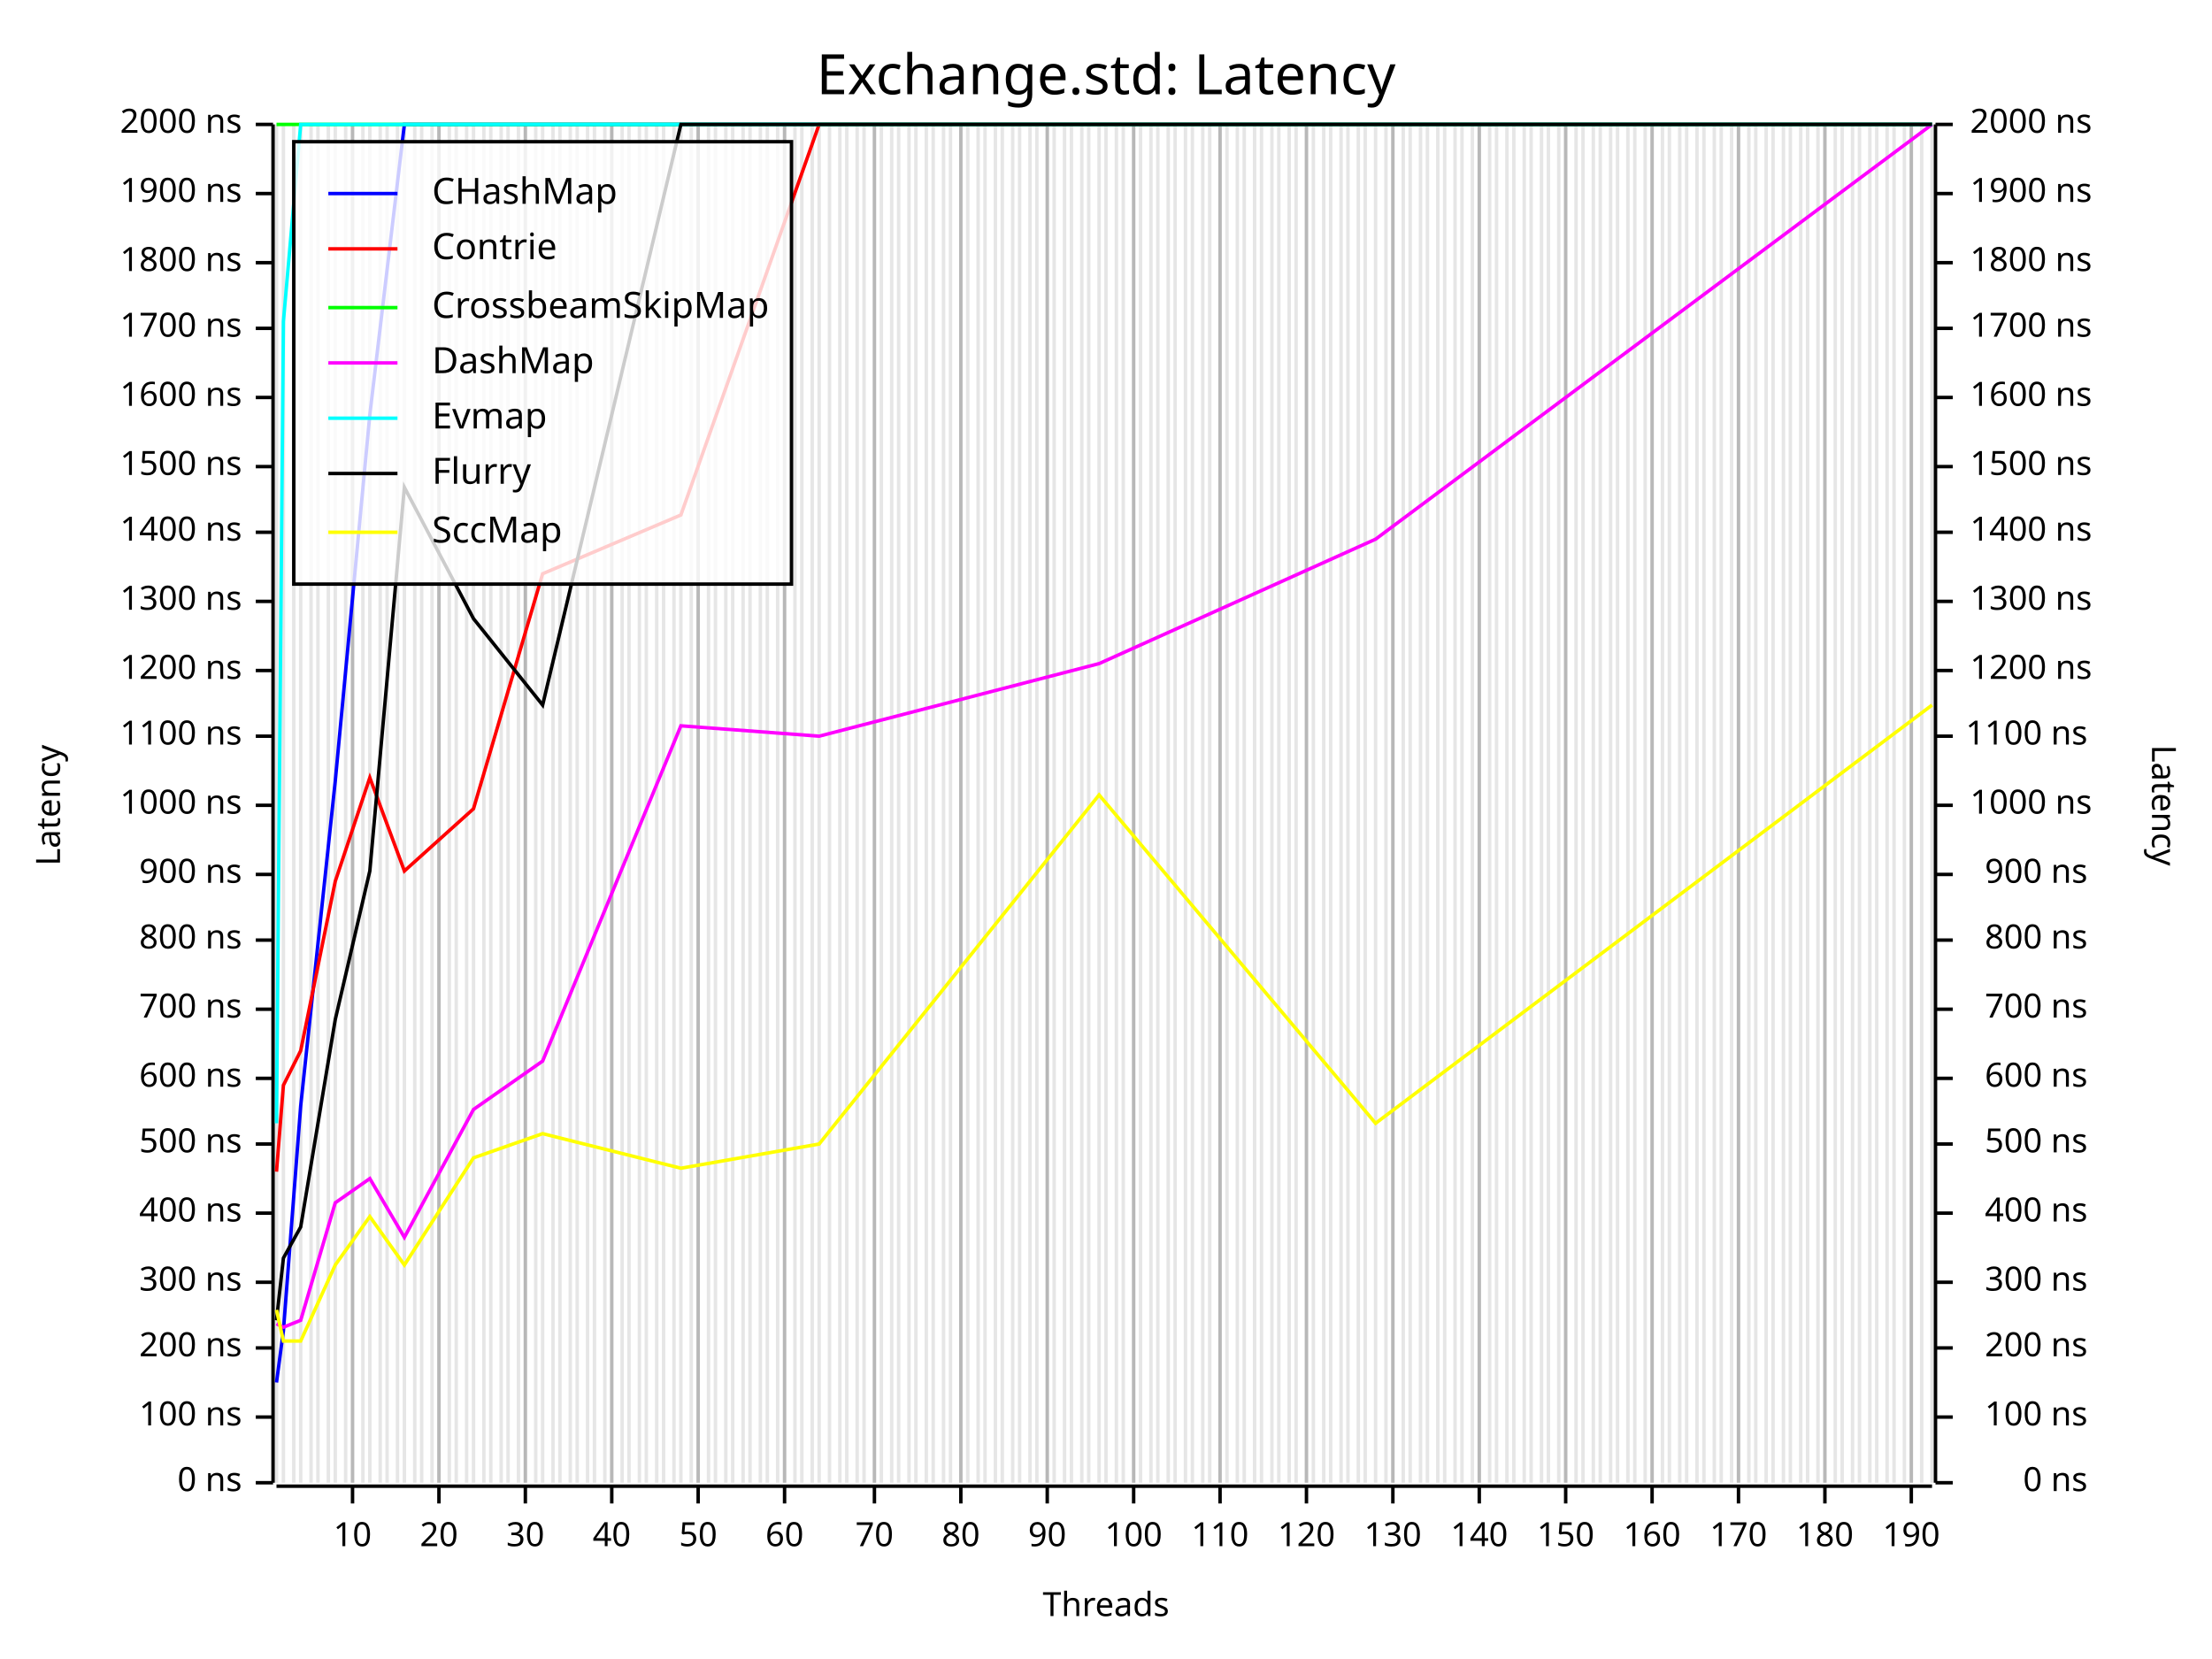
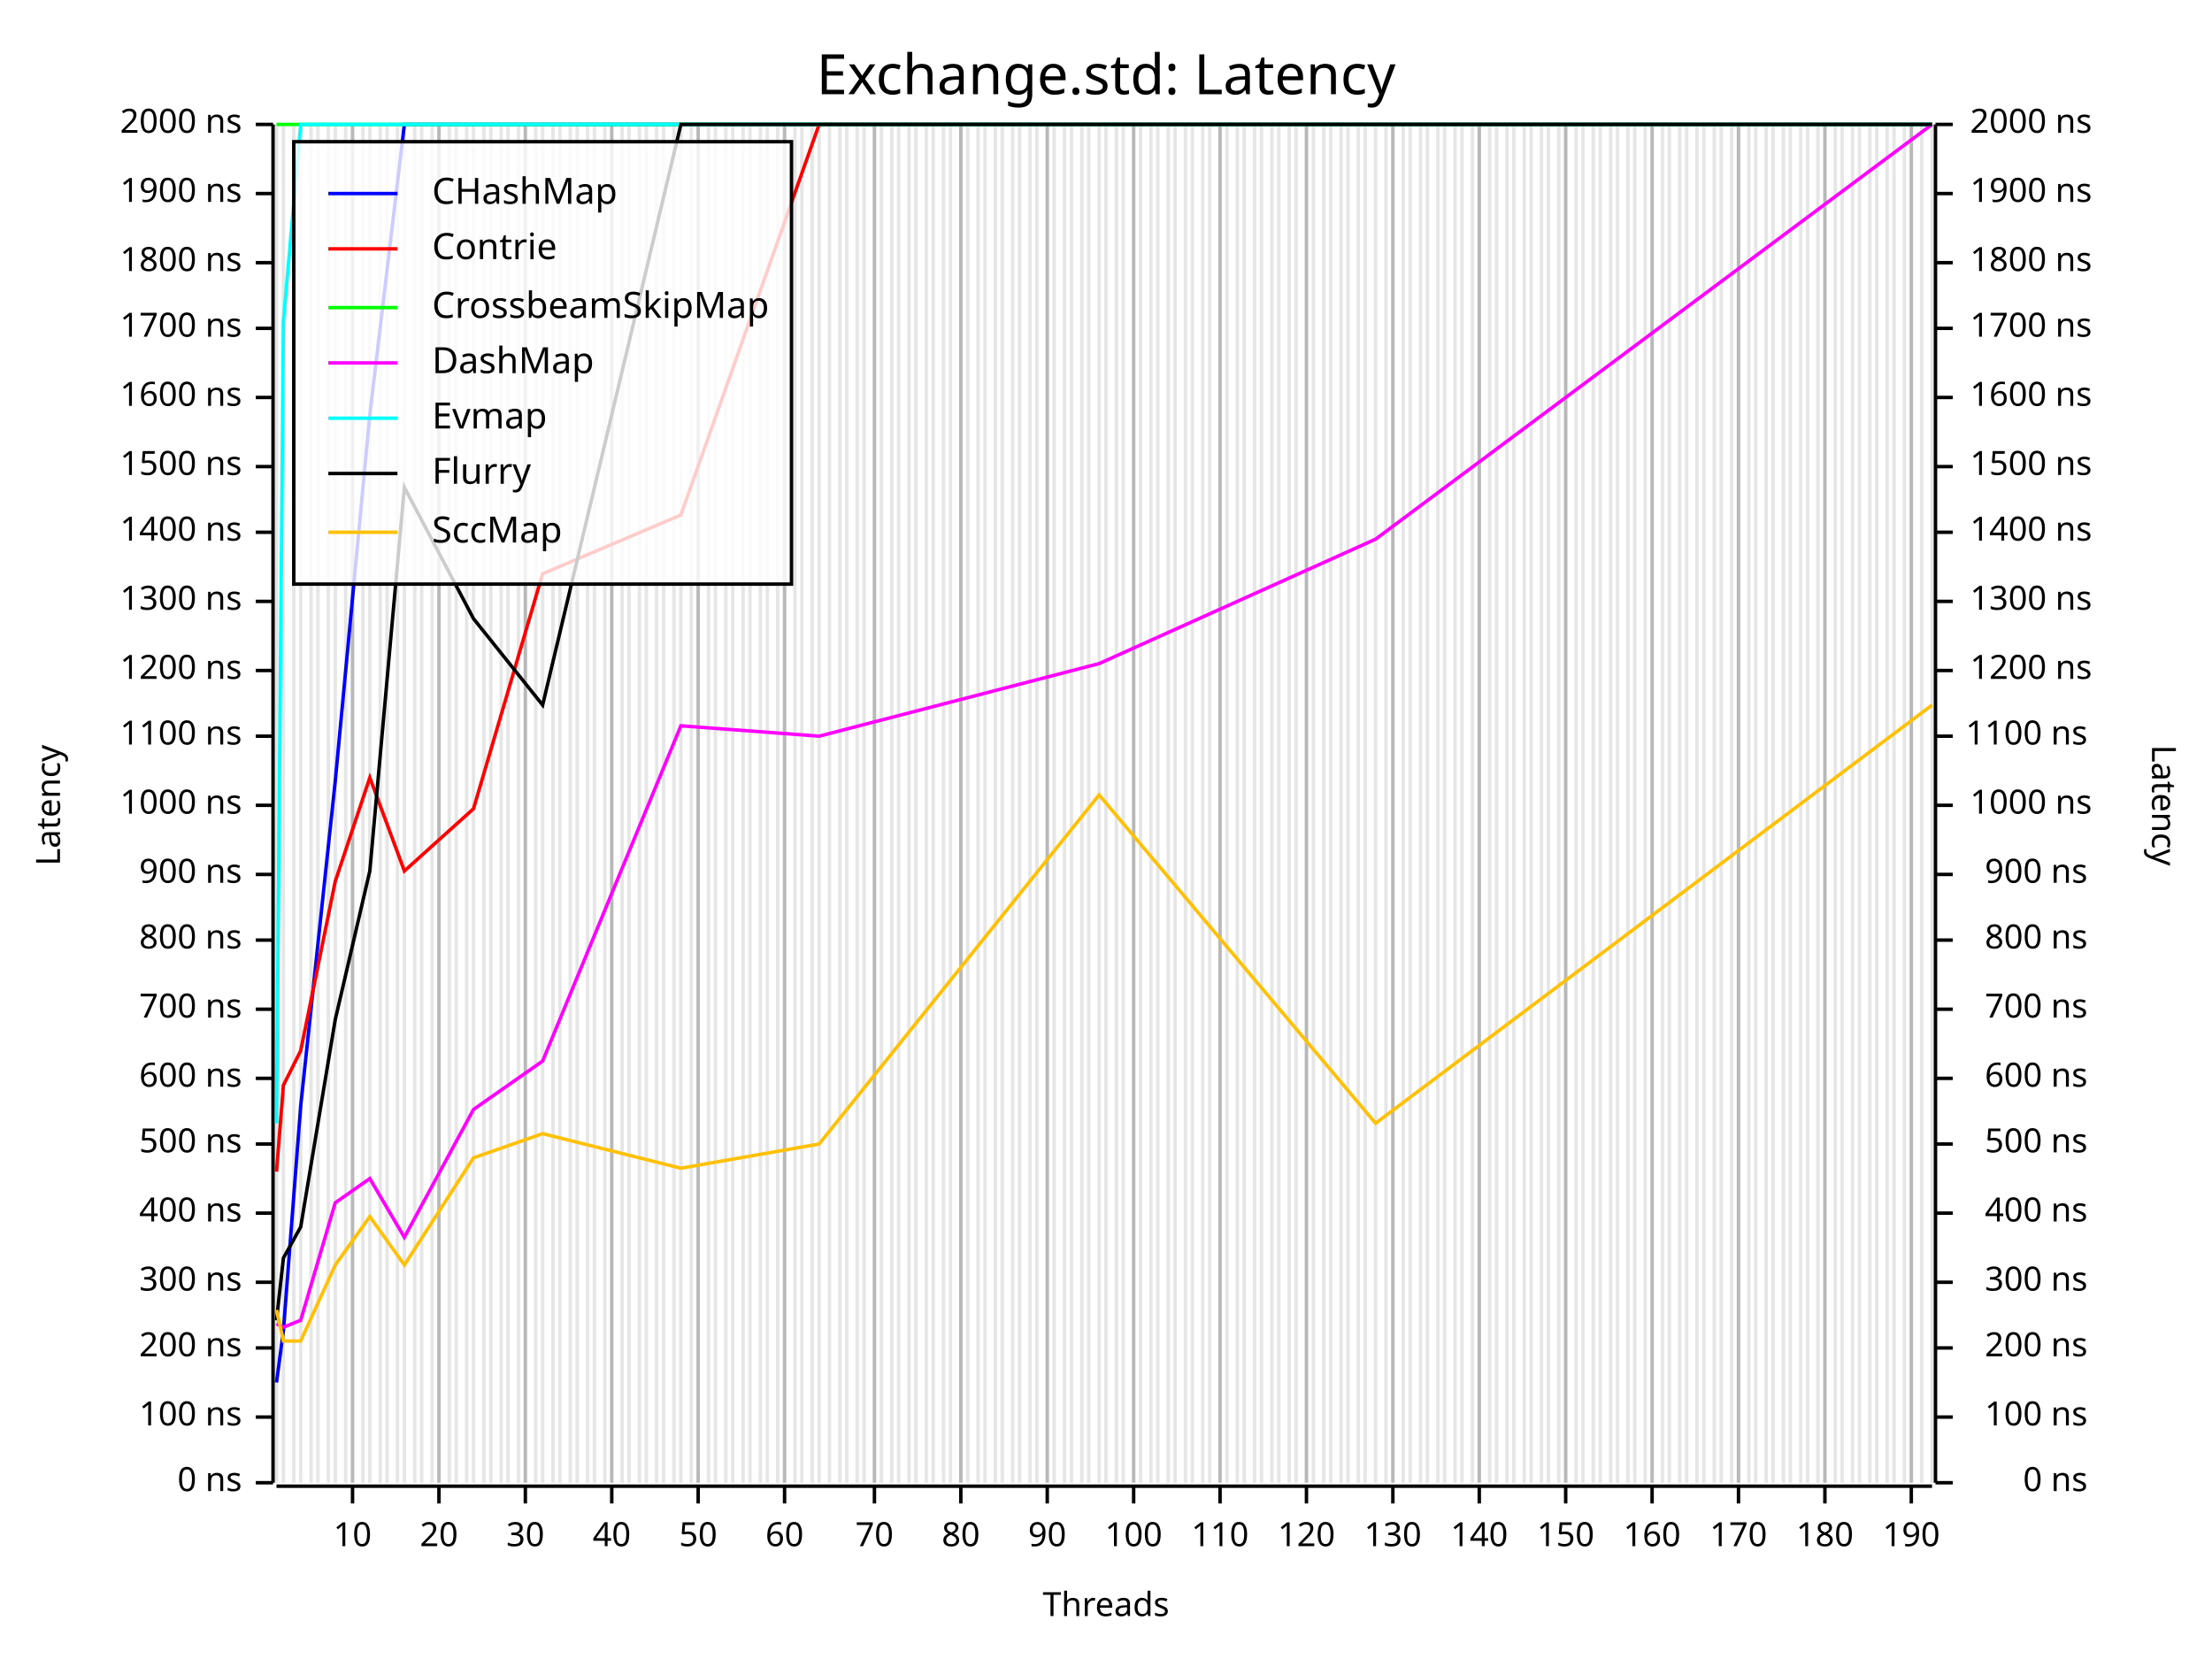
<svg xmlns="http://www.w3.org/2000/svg" width="640" height="480" viewBox="0 0 640 480">
  <rect x="0" y="0" width="640" height="480" opacity="1" fill="#FFFFFF" stroke="none" />
  <text x="320" y="15" dy="0.76em" text-anchor="middle" font-family="Fira Code" font-size="16.129" opacity="1" fill="#000000">
Exchange.std: Latency
</text>
  <line opacity="0.1" stroke="#000000" stroke-width="1" x1="80" y1="429" x2="80" y2="36" />
  <line opacity="0.1" stroke="#000000" stroke-width="1" x1="82" y1="429" x2="82" y2="36" />
  <line opacity="0.1" stroke="#000000" stroke-width="1" x1="85" y1="429" x2="85" y2="36" />
  <line opacity="0.1" stroke="#000000" stroke-width="1" x1="87" y1="429" x2="87" y2="36" />
  <line opacity="0.1" stroke="#000000" stroke-width="1" x1="90" y1="429" x2="90" y2="36" />
  <line opacity="0.1" stroke="#000000" stroke-width="1" x1="92" y1="429" x2="92" y2="36" />
  <line opacity="0.1" stroke="#000000" stroke-width="1" x1="95" y1="429" x2="95" y2="36" />
  <line opacity="0.1" stroke="#000000" stroke-width="1" x1="97" y1="429" x2="97" y2="36" />
  <line opacity="0.1" stroke="#000000" stroke-width="1" x1="100" y1="429" x2="100" y2="36" />
  <line opacity="0.1" stroke="#000000" stroke-width="1" x1="102" y1="429" x2="102" y2="36" />
  <line opacity="0.1" stroke="#000000" stroke-width="1" x1="105" y1="429" x2="105" y2="36" />
  <line opacity="0.1" stroke="#000000" stroke-width="1" x1="107" y1="429" x2="107" y2="36" />
  <line opacity="0.1" stroke="#000000" stroke-width="1" x1="110" y1="429" x2="110" y2="36" />
  <line opacity="0.1" stroke="#000000" stroke-width="1" x1="112" y1="429" x2="112" y2="36" />
  <line opacity="0.1" stroke="#000000" stroke-width="1" x1="115" y1="429" x2="115" y2="36" />
  <line opacity="0.1" stroke="#000000" stroke-width="1" x1="117" y1="429" x2="117" y2="36" />
  <line opacity="0.1" stroke="#000000" stroke-width="1" x1="120" y1="429" x2="120" y2="36" />
  <line opacity="0.1" stroke="#000000" stroke-width="1" x1="122" y1="429" x2="122" y2="36" />
  <line opacity="0.1" stroke="#000000" stroke-width="1" x1="125" y1="429" x2="125" y2="36" />
  <line opacity="0.1" stroke="#000000" stroke-width="1" x1="127" y1="429" x2="127" y2="36" />
  <line opacity="0.1" stroke="#000000" stroke-width="1" x1="130" y1="429" x2="130" y2="36" />
  <line opacity="0.1" stroke="#000000" stroke-width="1" x1="132" y1="429" x2="132" y2="36" />
  <line opacity="0.1" stroke="#000000" stroke-width="1" x1="135" y1="429" x2="135" y2="36" />
  <line opacity="0.1" stroke="#000000" stroke-width="1" x1="137" y1="429" x2="137" y2="36" />
  <line opacity="0.1" stroke="#000000" stroke-width="1" x1="140" y1="429" x2="140" y2="36" />
  <line opacity="0.1" stroke="#000000" stroke-width="1" x1="142" y1="429" x2="142" y2="36" />
  <line opacity="0.1" stroke="#000000" stroke-width="1" x1="145" y1="429" x2="145" y2="36" />
  <line opacity="0.1" stroke="#000000" stroke-width="1" x1="147" y1="429" x2="147" y2="36" />
  <line opacity="0.1" stroke="#000000" stroke-width="1" x1="150" y1="429" x2="150" y2="36" />
  <line opacity="0.1" stroke="#000000" stroke-width="1" x1="152" y1="429" x2="152" y2="36" />
  <line opacity="0.1" stroke="#000000" stroke-width="1" x1="155" y1="429" x2="155" y2="36" />
  <line opacity="0.1" stroke="#000000" stroke-width="1" x1="157" y1="429" x2="157" y2="36" />
  <line opacity="0.1" stroke="#000000" stroke-width="1" x1="160" y1="429" x2="160" y2="36" />
  <line opacity="0.1" stroke="#000000" stroke-width="1" x1="162" y1="429" x2="162" y2="36" />
  <line opacity="0.1" stroke="#000000" stroke-width="1" x1="165" y1="429" x2="165" y2="36" />
  <line opacity="0.1" stroke="#000000" stroke-width="1" x1="167" y1="429" x2="167" y2="36" />
  <line opacity="0.1" stroke="#000000" stroke-width="1" x1="170" y1="429" x2="170" y2="36" />
  <line opacity="0.1" stroke="#000000" stroke-width="1" x1="172" y1="429" x2="172" y2="36" />
  <line opacity="0.1" stroke="#000000" stroke-width="1" x1="175" y1="429" x2="175" y2="36" />
  <line opacity="0.1" stroke="#000000" stroke-width="1" x1="177" y1="429" x2="177" y2="36" />
  <line opacity="0.1" stroke="#000000" stroke-width="1" x1="180" y1="429" x2="180" y2="36" />
  <line opacity="0.1" stroke="#000000" stroke-width="1" x1="182" y1="429" x2="182" y2="36" />
  <line opacity="0.1" stroke="#000000" stroke-width="1" x1="185" y1="429" x2="185" y2="36" />
  <line opacity="0.1" stroke="#000000" stroke-width="1" x1="187" y1="429" x2="187" y2="36" />
  <line opacity="0.1" stroke="#000000" stroke-width="1" x1="190" y1="429" x2="190" y2="36" />
  <line opacity="0.1" stroke="#000000" stroke-width="1" x1="192" y1="429" x2="192" y2="36" />
  <line opacity="0.1" stroke="#000000" stroke-width="1" x1="195" y1="429" x2="195" y2="36" />
  <line opacity="0.1" stroke="#000000" stroke-width="1" x1="197" y1="429" x2="197" y2="36" />
  <line opacity="0.1" stroke="#000000" stroke-width="1" x1="200" y1="429" x2="200" y2="36" />
  <line opacity="0.1" stroke="#000000" stroke-width="1" x1="202" y1="429" x2="202" y2="36" />
  <line opacity="0.1" stroke="#000000" stroke-width="1" x1="205" y1="429" x2="205" y2="36" />
  <line opacity="0.1" stroke="#000000" stroke-width="1" x1="207" y1="429" x2="207" y2="36" />
  <line opacity="0.1" stroke="#000000" stroke-width="1" x1="210" y1="429" x2="210" y2="36" />
  <line opacity="0.1" stroke="#000000" stroke-width="1" x1="212" y1="429" x2="212" y2="36" />
  <line opacity="0.1" stroke="#000000" stroke-width="1" x1="215" y1="429" x2="215" y2="36" />
  <line opacity="0.1" stroke="#000000" stroke-width="1" x1="217" y1="429" x2="217" y2="36" />
  <line opacity="0.1" stroke="#000000" stroke-width="1" x1="220" y1="429" x2="220" y2="36" />
  <line opacity="0.1" stroke="#000000" stroke-width="1" x1="222" y1="429" x2="222" y2="36" />
  <line opacity="0.1" stroke="#000000" stroke-width="1" x1="225" y1="429" x2="225" y2="36" />
  <line opacity="0.1" stroke="#000000" stroke-width="1" x1="227" y1="429" x2="227" y2="36" />
  <line opacity="0.1" stroke="#000000" stroke-width="1" x1="230" y1="429" x2="230" y2="36" />
  <line opacity="0.1" stroke="#000000" stroke-width="1" x1="232" y1="429" x2="232" y2="36" />
  <line opacity="0.1" stroke="#000000" stroke-width="1" x1="235" y1="429" x2="235" y2="36" />
  <line opacity="0.1" stroke="#000000" stroke-width="1" x1="237" y1="429" x2="237" y2="36" />
  <line opacity="0.1" stroke="#000000" stroke-width="1" x1="240" y1="429" x2="240" y2="36" />
  <line opacity="0.1" stroke="#000000" stroke-width="1" x1="243" y1="429" x2="243" y2="36" />
  <line opacity="0.1" stroke="#000000" stroke-width="1" x1="245" y1="429" x2="245" y2="36" />
  <line opacity="0.1" stroke="#000000" stroke-width="1" x1="248" y1="429" x2="248" y2="36" />
  <line opacity="0.1" stroke="#000000" stroke-width="1" x1="250" y1="429" x2="250" y2="36" />
  <line opacity="0.1" stroke="#000000" stroke-width="1" x1="253" y1="429" x2="253" y2="36" />
  <line opacity="0.1" stroke="#000000" stroke-width="1" x1="255" y1="429" x2="255" y2="36" />
  <line opacity="0.1" stroke="#000000" stroke-width="1" x1="258" y1="429" x2="258" y2="36" />
  <line opacity="0.1" stroke="#000000" stroke-width="1" x1="260" y1="429" x2="260" y2="36" />
  <line opacity="0.1" stroke="#000000" stroke-width="1" x1="263" y1="429" x2="263" y2="36" />
  <line opacity="0.1" stroke="#000000" stroke-width="1" x1="265" y1="429" x2="265" y2="36" />
  <line opacity="0.1" stroke="#000000" stroke-width="1" x1="268" y1="429" x2="268" y2="36" />
  <line opacity="0.1" stroke="#000000" stroke-width="1" x1="270" y1="429" x2="270" y2="36" />
  <line opacity="0.1" stroke="#000000" stroke-width="1" x1="273" y1="429" x2="273" y2="36" />
  <line opacity="0.1" stroke="#000000" stroke-width="1" x1="275" y1="429" x2="275" y2="36" />
  <line opacity="0.1" stroke="#000000" stroke-width="1" x1="278" y1="429" x2="278" y2="36" />
  <line opacity="0.1" stroke="#000000" stroke-width="1" x1="280" y1="429" x2="280" y2="36" />
  <line opacity="0.1" stroke="#000000" stroke-width="1" x1="283" y1="429" x2="283" y2="36" />
  <line opacity="0.1" stroke="#000000" stroke-width="1" x1="285" y1="429" x2="285" y2="36" />
  <line opacity="0.1" stroke="#000000" stroke-width="1" x1="288" y1="429" x2="288" y2="36" />
  <line opacity="0.1" stroke="#000000" stroke-width="1" x1="290" y1="429" x2="290" y2="36" />
  <line opacity="0.1" stroke="#000000" stroke-width="1" x1="293" y1="429" x2="293" y2="36" />
  <line opacity="0.1" stroke="#000000" stroke-width="1" x1="295" y1="429" x2="295" y2="36" />
  <line opacity="0.1" stroke="#000000" stroke-width="1" x1="298" y1="429" x2="298" y2="36" />
  <line opacity="0.1" stroke="#000000" stroke-width="1" x1="300" y1="429" x2="300" y2="36" />
  <line opacity="0.1" stroke="#000000" stroke-width="1" x1="303" y1="429" x2="303" y2="36" />
  <line opacity="0.1" stroke="#000000" stroke-width="1" x1="305" y1="429" x2="305" y2="36" />
  <line opacity="0.1" stroke="#000000" stroke-width="1" x1="308" y1="429" x2="308" y2="36" />
  <line opacity="0.1" stroke="#000000" stroke-width="1" x1="310" y1="429" x2="310" y2="36" />
  <line opacity="0.1" stroke="#000000" stroke-width="1" x1="313" y1="429" x2="313" y2="36" />
  <line opacity="0.1" stroke="#000000" stroke-width="1" x1="315" y1="429" x2="315" y2="36" />
  <line opacity="0.1" stroke="#000000" stroke-width="1" x1="318" y1="429" x2="318" y2="36" />
  <line opacity="0.1" stroke="#000000" stroke-width="1" x1="320" y1="429" x2="320" y2="36" />
  <line opacity="0.1" stroke="#000000" stroke-width="1" x1="323" y1="429" x2="323" y2="36" />
  <line opacity="0.1" stroke="#000000" stroke-width="1" x1="325" y1="429" x2="325" y2="36" />
  <line opacity="0.1" stroke="#000000" stroke-width="1" x1="328" y1="429" x2="328" y2="36" />
  <line opacity="0.1" stroke="#000000" stroke-width="1" x1="330" y1="429" x2="330" y2="36" />
  <line opacity="0.1" stroke="#000000" stroke-width="1" x1="333" y1="429" x2="333" y2="36" />
  <line opacity="0.1" stroke="#000000" stroke-width="1" x1="335" y1="429" x2="335" y2="36" />
  <line opacity="0.1" stroke="#000000" stroke-width="1" x1="338" y1="429" x2="338" y2="36" />
  <line opacity="0.1" stroke="#000000" stroke-width="1" x1="340" y1="429" x2="340" y2="36" />
  <line opacity="0.1" stroke="#000000" stroke-width="1" x1="343" y1="429" x2="343" y2="36" />
  <line opacity="0.1" stroke="#000000" stroke-width="1" x1="345" y1="429" x2="345" y2="36" />
  <line opacity="0.1" stroke="#000000" stroke-width="1" x1="348" y1="429" x2="348" y2="36" />
  <line opacity="0.1" stroke="#000000" stroke-width="1" x1="350" y1="429" x2="350" y2="36" />
  <line opacity="0.1" stroke="#000000" stroke-width="1" x1="353" y1="429" x2="353" y2="36" />
  <line opacity="0.1" stroke="#000000" stroke-width="1" x1="355" y1="429" x2="355" y2="36" />
  <line opacity="0.1" stroke="#000000" stroke-width="1" x1="358" y1="429" x2="358" y2="36" />
  <line opacity="0.1" stroke="#000000" stroke-width="1" x1="360" y1="429" x2="360" y2="36" />
  <line opacity="0.1" stroke="#000000" stroke-width="1" x1="363" y1="429" x2="363" y2="36" />
  <line opacity="0.1" stroke="#000000" stroke-width="1" x1="365" y1="429" x2="365" y2="36" />
  <line opacity="0.1" stroke="#000000" stroke-width="1" x1="368" y1="429" x2="368" y2="36" />
  <line opacity="0.1" stroke="#000000" stroke-width="1" x1="370" y1="429" x2="370" y2="36" />
  <line opacity="0.1" stroke="#000000" stroke-width="1" x1="373" y1="429" x2="373" y2="36" />
  <line opacity="0.1" stroke="#000000" stroke-width="1" x1="375" y1="429" x2="375" y2="36" />
  <line opacity="0.1" stroke="#000000" stroke-width="1" x1="378" y1="429" x2="378" y2="36" />
  <line opacity="0.1" stroke="#000000" stroke-width="1" x1="380" y1="429" x2="380" y2="36" />
  <line opacity="0.1" stroke="#000000" stroke-width="1" x1="383" y1="429" x2="383" y2="36" />
  <line opacity="0.1" stroke="#000000" stroke-width="1" x1="385" y1="429" x2="385" y2="36" />
  <line opacity="0.1" stroke="#000000" stroke-width="1" x1="388" y1="429" x2="388" y2="36" />
  <line opacity="0.1" stroke="#000000" stroke-width="1" x1="390" y1="429" x2="390" y2="36" />
  <line opacity="0.1" stroke="#000000" stroke-width="1" x1="393" y1="429" x2="393" y2="36" />
  <line opacity="0.1" stroke="#000000" stroke-width="1" x1="395" y1="429" x2="395" y2="36" />
  <line opacity="0.1" stroke="#000000" stroke-width="1" x1="398" y1="429" x2="398" y2="36" />
  <line opacity="0.1" stroke="#000000" stroke-width="1" x1="401" y1="429" x2="401" y2="36" />
  <line opacity="0.1" stroke="#000000" stroke-width="1" x1="403" y1="429" x2="403" y2="36" />
  <line opacity="0.1" stroke="#000000" stroke-width="1" x1="406" y1="429" x2="406" y2="36" />
  <line opacity="0.1" stroke="#000000" stroke-width="1" x1="408" y1="429" x2="408" y2="36" />
  <line opacity="0.1" stroke="#000000" stroke-width="1" x1="411" y1="429" x2="411" y2="36" />
  <line opacity="0.1" stroke="#000000" stroke-width="1" x1="413" y1="429" x2="413" y2="36" />
  <line opacity="0.1" stroke="#000000" stroke-width="1" x1="416" y1="429" x2="416" y2="36" />
  <line opacity="0.1" stroke="#000000" stroke-width="1" x1="418" y1="429" x2="418" y2="36" />
  <line opacity="0.1" stroke="#000000" stroke-width="1" x1="421" y1="429" x2="421" y2="36" />
  <line opacity="0.1" stroke="#000000" stroke-width="1" x1="423" y1="429" x2="423" y2="36" />
  <line opacity="0.1" stroke="#000000" stroke-width="1" x1="426" y1="429" x2="426" y2="36" />
  <line opacity="0.1" stroke="#000000" stroke-width="1" x1="428" y1="429" x2="428" y2="36" />
  <line opacity="0.1" stroke="#000000" stroke-width="1" x1="431" y1="429" x2="431" y2="36" />
  <line opacity="0.1" stroke="#000000" stroke-width="1" x1="433" y1="429" x2="433" y2="36" />
  <line opacity="0.1" stroke="#000000" stroke-width="1" x1="436" y1="429" x2="436" y2="36" />
  <line opacity="0.1" stroke="#000000" stroke-width="1" x1="438" y1="429" x2="438" y2="36" />
  <line opacity="0.1" stroke="#000000" stroke-width="1" x1="441" y1="429" x2="441" y2="36" />
  <line opacity="0.1" stroke="#000000" stroke-width="1" x1="443" y1="429" x2="443" y2="36" />
  <line opacity="0.1" stroke="#000000" stroke-width="1" x1="446" y1="429" x2="446" y2="36" />
  <line opacity="0.1" stroke="#000000" stroke-width="1" x1="448" y1="429" x2="448" y2="36" />
  <line opacity="0.1" stroke="#000000" stroke-width="1" x1="451" y1="429" x2="451" y2="36" />
  <line opacity="0.1" stroke="#000000" stroke-width="1" x1="453" y1="429" x2="453" y2="36" />
  <line opacity="0.1" stroke="#000000" stroke-width="1" x1="456" y1="429" x2="456" y2="36" />
  <line opacity="0.1" stroke="#000000" stroke-width="1" x1="458" y1="429" x2="458" y2="36" />
  <line opacity="0.1" stroke="#000000" stroke-width="1" x1="461" y1="429" x2="461" y2="36" />
  <line opacity="0.1" stroke="#000000" stroke-width="1" x1="463" y1="429" x2="463" y2="36" />
  <line opacity="0.1" stroke="#000000" stroke-width="1" x1="466" y1="429" x2="466" y2="36" />
  <line opacity="0.1" stroke="#000000" stroke-width="1" x1="468" y1="429" x2="468" y2="36" />
  <line opacity="0.1" stroke="#000000" stroke-width="1" x1="471" y1="429" x2="471" y2="36" />
  <line opacity="0.1" stroke="#000000" stroke-width="1" x1="473" y1="429" x2="473" y2="36" />
  <line opacity="0.1" stroke="#000000" stroke-width="1" x1="476" y1="429" x2="476" y2="36" />
  <line opacity="0.1" stroke="#000000" stroke-width="1" x1="478" y1="429" x2="478" y2="36" />
  <line opacity="0.1" stroke="#000000" stroke-width="1" x1="481" y1="429" x2="481" y2="36" />
  <line opacity="0.1" stroke="#000000" stroke-width="1" x1="483" y1="429" x2="483" y2="36" />
  <line opacity="0.1" stroke="#000000" stroke-width="1" x1="486" y1="429" x2="486" y2="36" />
  <line opacity="0.1" stroke="#000000" stroke-width="1" x1="488" y1="429" x2="488" y2="36" />
  <line opacity="0.1" stroke="#000000" stroke-width="1" x1="491" y1="429" x2="491" y2="36" />
  <line opacity="0.1" stroke="#000000" stroke-width="1" x1="493" y1="429" x2="493" y2="36" />
  <line opacity="0.1" stroke="#000000" stroke-width="1" x1="496" y1="429" x2="496" y2="36" />
  <line opacity="0.1" stroke="#000000" stroke-width="1" x1="498" y1="429" x2="498" y2="36" />
  <line opacity="0.1" stroke="#000000" stroke-width="1" x1="501" y1="429" x2="501" y2="36" />
  <line opacity="0.1" stroke="#000000" stroke-width="1" x1="503" y1="429" x2="503" y2="36" />
  <line opacity="0.1" stroke="#000000" stroke-width="1" x1="506" y1="429" x2="506" y2="36" />
  <line opacity="0.1" stroke="#000000" stroke-width="1" x1="508" y1="429" x2="508" y2="36" />
  <line opacity="0.1" stroke="#000000" stroke-width="1" x1="511" y1="429" x2="511" y2="36" />
  <line opacity="0.1" stroke="#000000" stroke-width="1" x1="513" y1="429" x2="513" y2="36" />
  <line opacity="0.1" stroke="#000000" stroke-width="1" x1="516" y1="429" x2="516" y2="36" />
  <line opacity="0.1" stroke="#000000" stroke-width="1" x1="518" y1="429" x2="518" y2="36" />
  <line opacity="0.1" stroke="#000000" stroke-width="1" x1="521" y1="429" x2="521" y2="36" />
  <line opacity="0.1" stroke="#000000" stroke-width="1" x1="523" y1="429" x2="523" y2="36" />
  <line opacity="0.1" stroke="#000000" stroke-width="1" x1="526" y1="429" x2="526" y2="36" />
  <line opacity="0.1" stroke="#000000" stroke-width="1" x1="528" y1="429" x2="528" y2="36" />
  <line opacity="0.1" stroke="#000000" stroke-width="1" x1="531" y1="429" x2="531" y2="36" />
  <line opacity="0.1" stroke="#000000" stroke-width="1" x1="533" y1="429" x2="533" y2="36" />
  <line opacity="0.1" stroke="#000000" stroke-width="1" x1="536" y1="429" x2="536" y2="36" />
  <line opacity="0.1" stroke="#000000" stroke-width="1" x1="538" y1="429" x2="538" y2="36" />
  <line opacity="0.1" stroke="#000000" stroke-width="1" x1="541" y1="429" x2="541" y2="36" />
  <line opacity="0.1" stroke="#000000" stroke-width="1" x1="543" y1="429" x2="543" y2="36" />
  <line opacity="0.1" stroke="#000000" stroke-width="1" x1="546" y1="429" x2="546" y2="36" />
  <line opacity="0.1" stroke="#000000" stroke-width="1" x1="548" y1="429" x2="548" y2="36" />
  <line opacity="0.1" stroke="#000000" stroke-width="1" x1="551" y1="429" x2="551" y2="36" />
  <line opacity="0.1" stroke="#000000" stroke-width="1" x1="553" y1="429" x2="553" y2="36" />
  <line opacity="0.1" stroke="#000000" stroke-width="1" x1="556" y1="429" x2="556" y2="36" />
  <line opacity="0.1" stroke="#000000" stroke-width="1" x1="559" y1="429" x2="559" y2="36" />
  <text x="10" y="233" dy="0.76em" text-anchor="middle" font-family="sans-serif" font-size="9.677" opacity="1" fill="#000000" transform="rotate(270, 10, 233)">
Latency
</text>
  <text x="320" y="470" dy="-0.5ex" text-anchor="middle" font-family="sans-serif" font-size="9.677" opacity="1" fill="#000000">
Threads
</text>
  <text x="630" y="233" dy="0.76em" text-anchor="middle" font-family="sans-serif" font-size="9.677" opacity="1" fill="#000000" transform="rotate(90, 630, 233)">
Latency
</text>
  <line opacity="0.2" stroke="#000000" stroke-width="1" x1="102" y1="429" x2="102" y2="36" />
  <line opacity="0.2" stroke="#000000" stroke-width="1" x1="127" y1="429" x2="127" y2="36" />
  <line opacity="0.2" stroke="#000000" stroke-width="1" x1="152" y1="429" x2="152" y2="36" />
  <line opacity="0.2" stroke="#000000" stroke-width="1" x1="177" y1="429" x2="177" y2="36" />
  <line opacity="0.2" stroke="#000000" stroke-width="1" x1="202" y1="429" x2="202" y2="36" />
  <line opacity="0.2" stroke="#000000" stroke-width="1" x1="227" y1="429" x2="227" y2="36" />
  <line opacity="0.2" stroke="#000000" stroke-width="1" x1="253" y1="429" x2="253" y2="36" />
  <line opacity="0.2" stroke="#000000" stroke-width="1" x1="278" y1="429" x2="278" y2="36" />
  <line opacity="0.2" stroke="#000000" stroke-width="1" x1="303" y1="429" x2="303" y2="36" />
  <line opacity="0.2" stroke="#000000" stroke-width="1" x1="328" y1="429" x2="328" y2="36" />
  <line opacity="0.2" stroke="#000000" stroke-width="1" x1="353" y1="429" x2="353" y2="36" />
  <line opacity="0.2" stroke="#000000" stroke-width="1" x1="378" y1="429" x2="378" y2="36" />
  <line opacity="0.2" stroke="#000000" stroke-width="1" x1="403" y1="429" x2="403" y2="36" />
  <line opacity="0.2" stroke="#000000" stroke-width="1" x1="428" y1="429" x2="428" y2="36" />
  <line opacity="0.2" stroke="#000000" stroke-width="1" x1="453" y1="429" x2="453" y2="36" />
  <line opacity="0.2" stroke="#000000" stroke-width="1" x1="478" y1="429" x2="478" y2="36" />
  <line opacity="0.2" stroke="#000000" stroke-width="1" x1="503" y1="429" x2="503" y2="36" />
  <line opacity="0.2" stroke="#000000" stroke-width="1" x1="528" y1="429" x2="528" y2="36" />
  <line opacity="0.2" stroke="#000000" stroke-width="1" x1="553" y1="429" x2="553" y2="36" />
  <polyline fill="none" opacity="1" stroke="#000000" stroke-width="1" points="79,36 79,429 " />
  <text x="70" y="429" dy="0.5ex" text-anchor="end" font-family="sans-serif" font-size="9.677" opacity="1" fill="#000000">
0 ns
</text>
  <polyline fill="none" opacity="1" stroke="#000000" stroke-width="1" points="74,429 79,429 " />
  <text x="70" y="410" dy="0.5ex" text-anchor="end" font-family="sans-serif" font-size="9.677" opacity="1" fill="#000000">
100 ns
</text>
  <polyline fill="none" opacity="1" stroke="#000000" stroke-width="1" points="74,410 79,410 " />
  <text x="70" y="390" dy="0.5ex" text-anchor="end" font-family="sans-serif" font-size="9.677" opacity="1" fill="#000000">
200 ns
</text>
  <polyline fill="none" opacity="1" stroke="#000000" stroke-width="1" points="74,390 79,390 " />
  <text x="70" y="371" dy="0.5ex" text-anchor="end" font-family="sans-serif" font-size="9.677" opacity="1" fill="#000000">
300 ns
</text>
  <polyline fill="none" opacity="1" stroke="#000000" stroke-width="1" points="74,371 79,371 " />
  <text x="70" y="351" dy="0.5ex" text-anchor="end" font-family="sans-serif" font-size="9.677" opacity="1" fill="#000000">
400 ns
</text>
  <polyline fill="none" opacity="1" stroke="#000000" stroke-width="1" points="74,351 79,351 " />
  <text x="70" y="331" dy="0.5ex" text-anchor="end" font-family="sans-serif" font-size="9.677" opacity="1" fill="#000000">
500 ns
</text>
  <polyline fill="none" opacity="1" stroke="#000000" stroke-width="1" points="74,331 79,331 " />
  <text x="70" y="312" dy="0.5ex" text-anchor="end" font-family="sans-serif" font-size="9.677" opacity="1" fill="#000000">
600 ns
</text>
  <polyline fill="none" opacity="1" stroke="#000000" stroke-width="1" points="74,312 79,312 " />
  <text x="70" y="292" dy="0.5ex" text-anchor="end" font-family="sans-serif" font-size="9.677" opacity="1" fill="#000000">
700 ns
</text>
  <polyline fill="none" opacity="1" stroke="#000000" stroke-width="1" points="74,292 79,292 " />
  <text x="70" y="272" dy="0.5ex" text-anchor="end" font-family="sans-serif" font-size="9.677" opacity="1" fill="#000000">
800 ns
</text>
  <polyline fill="none" opacity="1" stroke="#000000" stroke-width="1" points="74,272 79,272 " />
  <text x="70" y="253" dy="0.5ex" text-anchor="end" font-family="sans-serif" font-size="9.677" opacity="1" fill="#000000">
900 ns
</text>
  <polyline fill="none" opacity="1" stroke="#000000" stroke-width="1" points="74,253 79,253 " />
  <text x="70" y="233" dy="0.5ex" text-anchor="end" font-family="sans-serif" font-size="9.677" opacity="1" fill="#000000">
1000 ns
</text>
  <polyline fill="none" opacity="1" stroke="#000000" stroke-width="1" points="74,233 79,233 " />
  <text x="70" y="213" dy="0.5ex" text-anchor="end" font-family="sans-serif" font-size="9.677" opacity="1" fill="#000000">
1100 ns
</text>
  <polyline fill="none" opacity="1" stroke="#000000" stroke-width="1" points="74,213 79,213 " />
  <text x="70" y="194" dy="0.5ex" text-anchor="end" font-family="sans-serif" font-size="9.677" opacity="1" fill="#000000">
1200 ns
</text>
  <polyline fill="none" opacity="1" stroke="#000000" stroke-width="1" points="74,194 79,194 " />
  <text x="70" y="174" dy="0.5ex" text-anchor="end" font-family="sans-serif" font-size="9.677" opacity="1" fill="#000000">
1300 ns
</text>
  <polyline fill="none" opacity="1" stroke="#000000" stroke-width="1" points="74,174 79,174 " />
  <text x="70" y="154" dy="0.5ex" text-anchor="end" font-family="sans-serif" font-size="9.677" opacity="1" fill="#000000">
1400 ns
</text>
  <polyline fill="none" opacity="1" stroke="#000000" stroke-width="1" points="74,154 79,154 " />
  <text x="70" y="135" dy="0.5ex" text-anchor="end" font-family="sans-serif" font-size="9.677" opacity="1" fill="#000000">
1500 ns
</text>
  <polyline fill="none" opacity="1" stroke="#000000" stroke-width="1" points="74,135 79,135 " />
  <text x="70" y="115" dy="0.5ex" text-anchor="end" font-family="sans-serif" font-size="9.677" opacity="1" fill="#000000">
1600 ns
</text>
  <polyline fill="none" opacity="1" stroke="#000000" stroke-width="1" points="74,115 79,115 " />
  <text x="70" y="95" dy="0.5ex" text-anchor="end" font-family="sans-serif" font-size="9.677" opacity="1" fill="#000000">
1700 ns
</text>
  <polyline fill="none" opacity="1" stroke="#000000" stroke-width="1" points="74,95 79,95 " />
  <text x="70" y="76" dy="0.5ex" text-anchor="end" font-family="sans-serif" font-size="9.677" opacity="1" fill="#000000">
1800 ns
</text>
  <polyline fill="none" opacity="1" stroke="#000000" stroke-width="1" points="74,76 79,76 " />
  <text x="70" y="56" dy="0.5ex" text-anchor="end" font-family="sans-serif" font-size="9.677" opacity="1" fill="#000000">
1900 ns
</text>
  <polyline fill="none" opacity="1" stroke="#000000" stroke-width="1" points="74,56 79,56 " />
  <text x="70" y="36" dy="0.5ex" text-anchor="end" font-family="sans-serif" font-size="9.677" opacity="1" fill="#000000">
2000 ns
</text>
  <polyline fill="none" opacity="1" stroke="#000000" stroke-width="1" points="74,36 79,36 " />
  <polyline fill="none" opacity="1" stroke="#000000" stroke-width="1" points="80,430 559,430 " />
  <text x="102" y="440" dy="0.76em" text-anchor="middle" font-family="sans-serif" font-size="9.677" opacity="1" fill="#000000">
10
</text>
  <polyline fill="none" opacity="1" stroke="#000000" stroke-width="1" points="102,430 102,435 " />
  <text x="127" y="440" dy="0.76em" text-anchor="middle" font-family="sans-serif" font-size="9.677" opacity="1" fill="#000000">
20
</text>
  <polyline fill="none" opacity="1" stroke="#000000" stroke-width="1" points="127,430 127,435 " />
  <text x="152" y="440" dy="0.76em" text-anchor="middle" font-family="sans-serif" font-size="9.677" opacity="1" fill="#000000">
30
</text>
  <polyline fill="none" opacity="1" stroke="#000000" stroke-width="1" points="152,430 152,435 " />
  <text x="177" y="440" dy="0.76em" text-anchor="middle" font-family="sans-serif" font-size="9.677" opacity="1" fill="#000000">
40
</text>
  <polyline fill="none" opacity="1" stroke="#000000" stroke-width="1" points="177,430 177,435 " />
  <text x="202" y="440" dy="0.76em" text-anchor="middle" font-family="sans-serif" font-size="9.677" opacity="1" fill="#000000">
50
</text>
  <polyline fill="none" opacity="1" stroke="#000000" stroke-width="1" points="202,430 202,435 " />
  <text x="227" y="440" dy="0.76em" text-anchor="middle" font-family="sans-serif" font-size="9.677" opacity="1" fill="#000000">
60
</text>
  <polyline fill="none" opacity="1" stroke="#000000" stroke-width="1" points="227,430 227,435 " />
  <text x="253" y="440" dy="0.76em" text-anchor="middle" font-family="sans-serif" font-size="9.677" opacity="1" fill="#000000">
70
</text>
  <polyline fill="none" opacity="1" stroke="#000000" stroke-width="1" points="253,430 253,435 " />
  <text x="278" y="440" dy="0.76em" text-anchor="middle" font-family="sans-serif" font-size="9.677" opacity="1" fill="#000000">
80
</text>
  <polyline fill="none" opacity="1" stroke="#000000" stroke-width="1" points="278,430 278,435 " />
  <text x="303" y="440" dy="0.76em" text-anchor="middle" font-family="sans-serif" font-size="9.677" opacity="1" fill="#000000">
90
</text>
  <polyline fill="none" opacity="1" stroke="#000000" stroke-width="1" points="303,430 303,435 " />
  <text x="328" y="440" dy="0.76em" text-anchor="middle" font-family="sans-serif" font-size="9.677" opacity="1" fill="#000000">
100
</text>
  <polyline fill="none" opacity="1" stroke="#000000" stroke-width="1" points="328,430 328,435 " />
  <text x="353" y="440" dy="0.76em" text-anchor="middle" font-family="sans-serif" font-size="9.677" opacity="1" fill="#000000">
110
</text>
  <polyline fill="none" opacity="1" stroke="#000000" stroke-width="1" points="353,430 353,435 " />
  <text x="378" y="440" dy="0.76em" text-anchor="middle" font-family="sans-serif" font-size="9.677" opacity="1" fill="#000000">
120
</text>
  <polyline fill="none" opacity="1" stroke="#000000" stroke-width="1" points="378,430 378,435 " />
  <text x="403" y="440" dy="0.76em" text-anchor="middle" font-family="sans-serif" font-size="9.677" opacity="1" fill="#000000">
130
</text>
  <polyline fill="none" opacity="1" stroke="#000000" stroke-width="1" points="403,430 403,435 " />
  <text x="428" y="440" dy="0.76em" text-anchor="middle" font-family="sans-serif" font-size="9.677" opacity="1" fill="#000000">
140
</text>
  <polyline fill="none" opacity="1" stroke="#000000" stroke-width="1" points="428,430 428,435 " />
  <text x="453" y="440" dy="0.76em" text-anchor="middle" font-family="sans-serif" font-size="9.677" opacity="1" fill="#000000">
150
</text>
  <polyline fill="none" opacity="1" stroke="#000000" stroke-width="1" points="453,430 453,435 " />
  <text x="478" y="440" dy="0.76em" text-anchor="middle" font-family="sans-serif" font-size="9.677" opacity="1" fill="#000000">
160
</text>
  <polyline fill="none" opacity="1" stroke="#000000" stroke-width="1" points="478,430 478,435 " />
  <text x="503" y="440" dy="0.76em" text-anchor="middle" font-family="sans-serif" font-size="9.677" opacity="1" fill="#000000">
170
</text>
  <polyline fill="none" opacity="1" stroke="#000000" stroke-width="1" points="503,430 503,435 " />
  <text x="528" y="440" dy="0.76em" text-anchor="middle" font-family="sans-serif" font-size="9.677" opacity="1" fill="#000000">
180
</text>
  <polyline fill="none" opacity="1" stroke="#000000" stroke-width="1" points="528,430 528,435 " />
  <text x="553" y="440" dy="0.76em" text-anchor="middle" font-family="sans-serif" font-size="9.677" opacity="1" fill="#000000">
190
</text>
  <polyline fill="none" opacity="1" stroke="#000000" stroke-width="1" points="553,430 553,435 " />
  <polyline fill="none" opacity="1" stroke="#000000" stroke-width="1" points="560,36 560,429 " />
  <text x="604" y="429" dy="0.5ex" text-anchor="end" font-family="sans-serif" font-size="9.677" opacity="1" fill="#000000">
0 ns
</text>
  <polyline fill="none" opacity="1" stroke="#000000" stroke-width="1" points="560,429 565,429 " />
  <text x="604" y="410" dy="0.5ex" text-anchor="end" font-family="sans-serif" font-size="9.677" opacity="1" fill="#000000">
100 ns
</text>
  <polyline fill="none" opacity="1" stroke="#000000" stroke-width="1" points="560,410 565,410 " />
  <text x="604" y="390" dy="0.5ex" text-anchor="end" font-family="sans-serif" font-size="9.677" opacity="1" fill="#000000">
200 ns
</text>
  <polyline fill="none" opacity="1" stroke="#000000" stroke-width="1" points="560,390 565,390 " />
  <text x="604" y="371" dy="0.5ex" text-anchor="end" font-family="sans-serif" font-size="9.677" opacity="1" fill="#000000">
300 ns
</text>
  <polyline fill="none" opacity="1" stroke="#000000" stroke-width="1" points="560,371 565,371 " />
  <text x="604" y="351" dy="0.5ex" text-anchor="end" font-family="sans-serif" font-size="9.677" opacity="1" fill="#000000">
400 ns
</text>
  <polyline fill="none" opacity="1" stroke="#000000" stroke-width="1" points="560,351 565,351 " />
  <text x="604" y="331" dy="0.5ex" text-anchor="end" font-family="sans-serif" font-size="9.677" opacity="1" fill="#000000">
500 ns
</text>
  <polyline fill="none" opacity="1" stroke="#000000" stroke-width="1" points="560,331 565,331 " />
  <text x="604" y="312" dy="0.5ex" text-anchor="end" font-family="sans-serif" font-size="9.677" opacity="1" fill="#000000">
600 ns
</text>
  <polyline fill="none" opacity="1" stroke="#000000" stroke-width="1" points="560,312 565,312 " />
  <text x="604" y="292" dy="0.5ex" text-anchor="end" font-family="sans-serif" font-size="9.677" opacity="1" fill="#000000">
700 ns
</text>
  <polyline fill="none" opacity="1" stroke="#000000" stroke-width="1" points="560,292 565,292 " />
  <text x="604" y="272" dy="0.5ex" text-anchor="end" font-family="sans-serif" font-size="9.677" opacity="1" fill="#000000">
800 ns
</text>
  <polyline fill="none" opacity="1" stroke="#000000" stroke-width="1" points="560,272 565,272 " />
  <text x="604" y="253" dy="0.5ex" text-anchor="end" font-family="sans-serif" font-size="9.677" opacity="1" fill="#000000">
900 ns
</text>
  <polyline fill="none" opacity="1" stroke="#000000" stroke-width="1" points="560,253 565,253 " />
  <text x="570" y="233" dy="0.5ex" text-anchor="start" font-family="sans-serif" font-size="9.677" opacity="1" fill="#000000">
1000 ns
</text>
  <polyline fill="none" opacity="1" stroke="#000000" stroke-width="1" points="560,233 565,233 " />
  <text x="604" y="213" dy="0.5ex" text-anchor="end" font-family="sans-serif" font-size="9.677" opacity="1" fill="#000000">
1100 ns
</text>
  <polyline fill="none" opacity="1" stroke="#000000" stroke-width="1" points="560,213 565,213 " />
  <text x="570" y="194" dy="0.5ex" text-anchor="start" font-family="sans-serif" font-size="9.677" opacity="1" fill="#000000">
1200 ns
</text>
  <polyline fill="none" opacity="1" stroke="#000000" stroke-width="1" points="560,194 565,194 " />
  <text x="570" y="174" dy="0.5ex" text-anchor="start" font-family="sans-serif" font-size="9.677" opacity="1" fill="#000000">
1300 ns
</text>
  <polyline fill="none" opacity="1" stroke="#000000" stroke-width="1" points="560,174 565,174 " />
  <text x="570" y="154" dy="0.5ex" text-anchor="start" font-family="sans-serif" font-size="9.677" opacity="1" fill="#000000">
1400 ns
</text>
  <polyline fill="none" opacity="1" stroke="#000000" stroke-width="1" points="560,154 565,154 " />
  <text x="570" y="135" dy="0.5ex" text-anchor="start" font-family="sans-serif" font-size="9.677" opacity="1" fill="#000000">
1500 ns
</text>
  <polyline fill="none" opacity="1" stroke="#000000" stroke-width="1" points="560,135 565,135 " />
  <text x="570" y="115" dy="0.5ex" text-anchor="start" font-family="sans-serif" font-size="9.677" opacity="1" fill="#000000">
1600 ns
</text>
  <polyline fill="none" opacity="1" stroke="#000000" stroke-width="1" points="560,115 565,115 " />
  <text x="570" y="95" dy="0.5ex" text-anchor="start" font-family="sans-serif" font-size="9.677" opacity="1" fill="#000000">
1700 ns
</text>
  <polyline fill="none" opacity="1" stroke="#000000" stroke-width="1" points="560,95 565,95 " />
  <text x="570" y="76" dy="0.5ex" text-anchor="start" font-family="sans-serif" font-size="9.677" opacity="1" fill="#000000">
1800 ns
</text>
  <polyline fill="none" opacity="1" stroke="#000000" stroke-width="1" points="560,76 565,76 " />
  <text x="570" y="56" dy="0.5ex" text-anchor="start" font-family="sans-serif" font-size="9.677" opacity="1" fill="#000000">
1900 ns
</text>
  <polyline fill="none" opacity="1" stroke="#000000" stroke-width="1" points="560,56 565,56 " />
  <text x="570" y="36" dy="0.5ex" text-anchor="start" font-family="sans-serif" font-size="9.677" opacity="1" fill="#000000">
2000 ns
</text>
  <polyline fill="none" opacity="1" stroke="#000000" stroke-width="1" points="560,36 565,36 " />
  <polyline fill="none" opacity="1" stroke="#0000FF" stroke-width="1" points="80,400 82,385 87,320 97,226 107,120 117,36 137,36 157,36 197,36 237,36 318,36 398,36 559,36 " />
  <polyline fill="none" opacity="1" stroke="#FF0000" stroke-width="1" points="80,339 82,314 87,304 97,255 107,225 117,252 137,234 157,166 197,149 237,36 318,36 398,36 559,36 " />
  <polyline fill="none" opacity="1" stroke="#00FF00" stroke-width="1" points="80,36 82,36 87,36 97,36 107,36 117,36 137,36 157,36 197,36 237,36 318,36 398,36 559,36 " />
  <polyline fill="none" opacity="1" stroke="#FF00FF" stroke-width="1" points="80,383 82,384 87,382 97,348 107,341 117,358 137,321 157,307 197,210 237,213 318,192 398,156 559,36 " />
  <polyline fill="none" opacity="1" stroke="#00FFFF" stroke-width="1" points="80,325 82,93 87,36 97,36 107,36 117,36 137,36 157,36 197,36 237,36 318,36 398,36 559,36 " />
  <polyline fill="none" opacity="1" stroke="#000000" stroke-width="1" points="80,382 82,364 87,355 97,295 107,252 117,141 137,179 157,204 197,36 237,36 318,36 398,36 559,36 " />
-   <polyline fill="none" opacity="1" stroke="#FFFF00" stroke-width="1" points="80,379 82,388 87,388 97,366 107,352 117,366 137,335 157,328 197,338 237,331 318,230 398,325 559,204 " />
+   <polyline fill="none" opacity="1" stroke="#FFC107" stroke-width="1" points="80,379 82,388 87,388 97,366 107,352 117,366 137,335 157,328 197,338 237,331 318,230 398,325 559,204 " />
  <rect x="85" y="41" width="144" height="128" opacity="0.8" fill="#FFFFFF" stroke="none" />
  <rect x="85" y="41" width="144" height="128" opacity="1" fill="none" stroke="#000000" />
  <text x="125" y="51" dy="0.76em" text-anchor="start" font-family="Fira Code" font-size="10.484" opacity="1" fill="#000000">
CHashMap
</text>
  <text x="125" y="67" dy="0.76em" text-anchor="start" font-family="Fira Code" font-size="10.484" opacity="1" fill="#000000">
Contrie
</text>
  <text x="125" y="84" dy="0.76em" text-anchor="start" font-family="Fira Code" font-size="10.484" opacity="1" fill="#000000">
CrossbeamSkipMap
</text>
  <text x="125" y="100" dy="0.76em" text-anchor="start" font-family="Fira Code" font-size="10.484" opacity="1" fill="#000000">
DashMap
</text>
  <text x="125" y="116" dy="0.76em" text-anchor="start" font-family="Fira Code" font-size="10.484" opacity="1" fill="#000000">
Evmap
</text>
  <text x="125" y="132" dy="0.76em" text-anchor="start" font-family="Fira Code" font-size="10.484" opacity="1" fill="#000000">
Flurry
</text>
  <text x="125" y="149" dy="0.76em" text-anchor="start" font-family="Fira Code" font-size="10.484" opacity="1" fill="#000000">
SccMap
</text>
  <polyline fill="none" opacity="1" stroke="#0000FF" stroke-width="1" points="95,56 115,56 " />
  <polyline fill="none" opacity="1" stroke="#FF0000" stroke-width="1" points="95,72 115,72 " />
  <polyline fill="none" opacity="1" stroke="#00FF00" stroke-width="1" points="95,89 115,89 " />
  <polyline fill="none" opacity="1" stroke="#FF00FF" stroke-width="1" points="95,105 115,105 " />
  <polyline fill="none" opacity="1" stroke="#00FFFF" stroke-width="1" points="95,121 115,121 " />
  <polyline fill="none" opacity="1" stroke="#000000" stroke-width="1" points="95,137 115,137 " />
-   <polyline fill="none" opacity="1" stroke="#FFFF00" stroke-width="1" points="95,154 115,154 " />
+   <polyline fill="none" opacity="1" stroke="#FFC107" stroke-width="1" points="95,154 115,154 " />
</svg>
